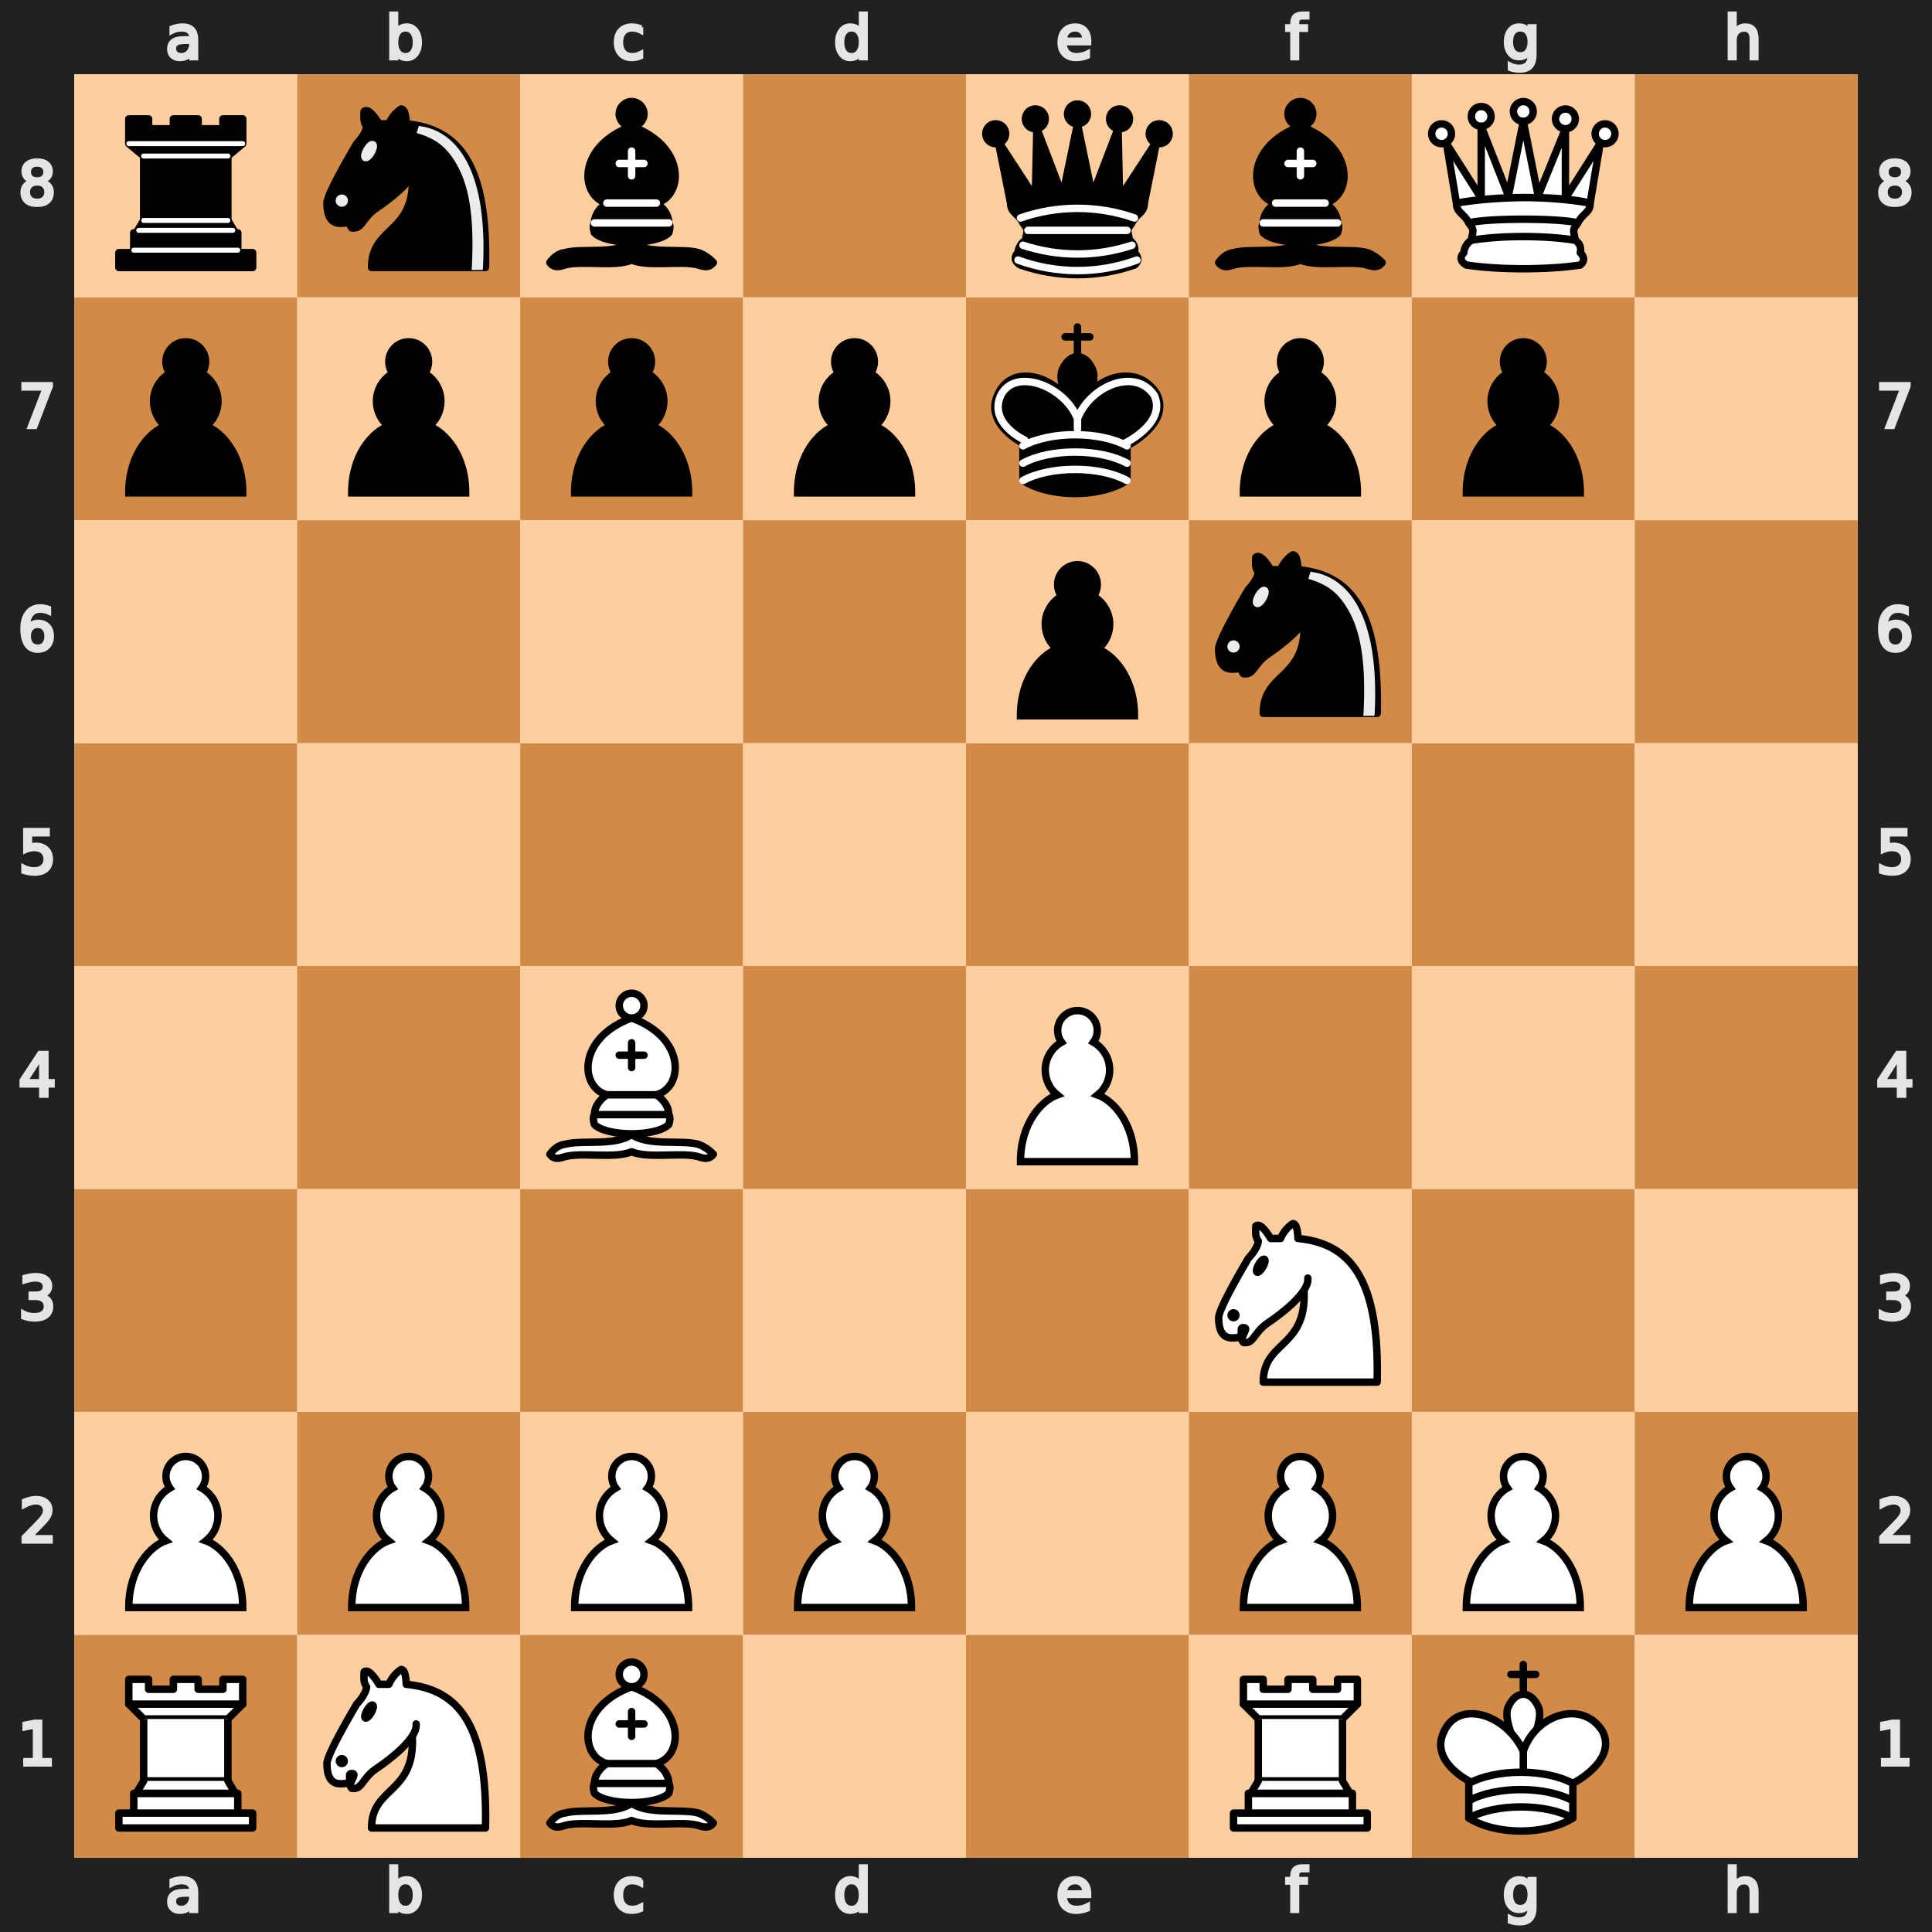
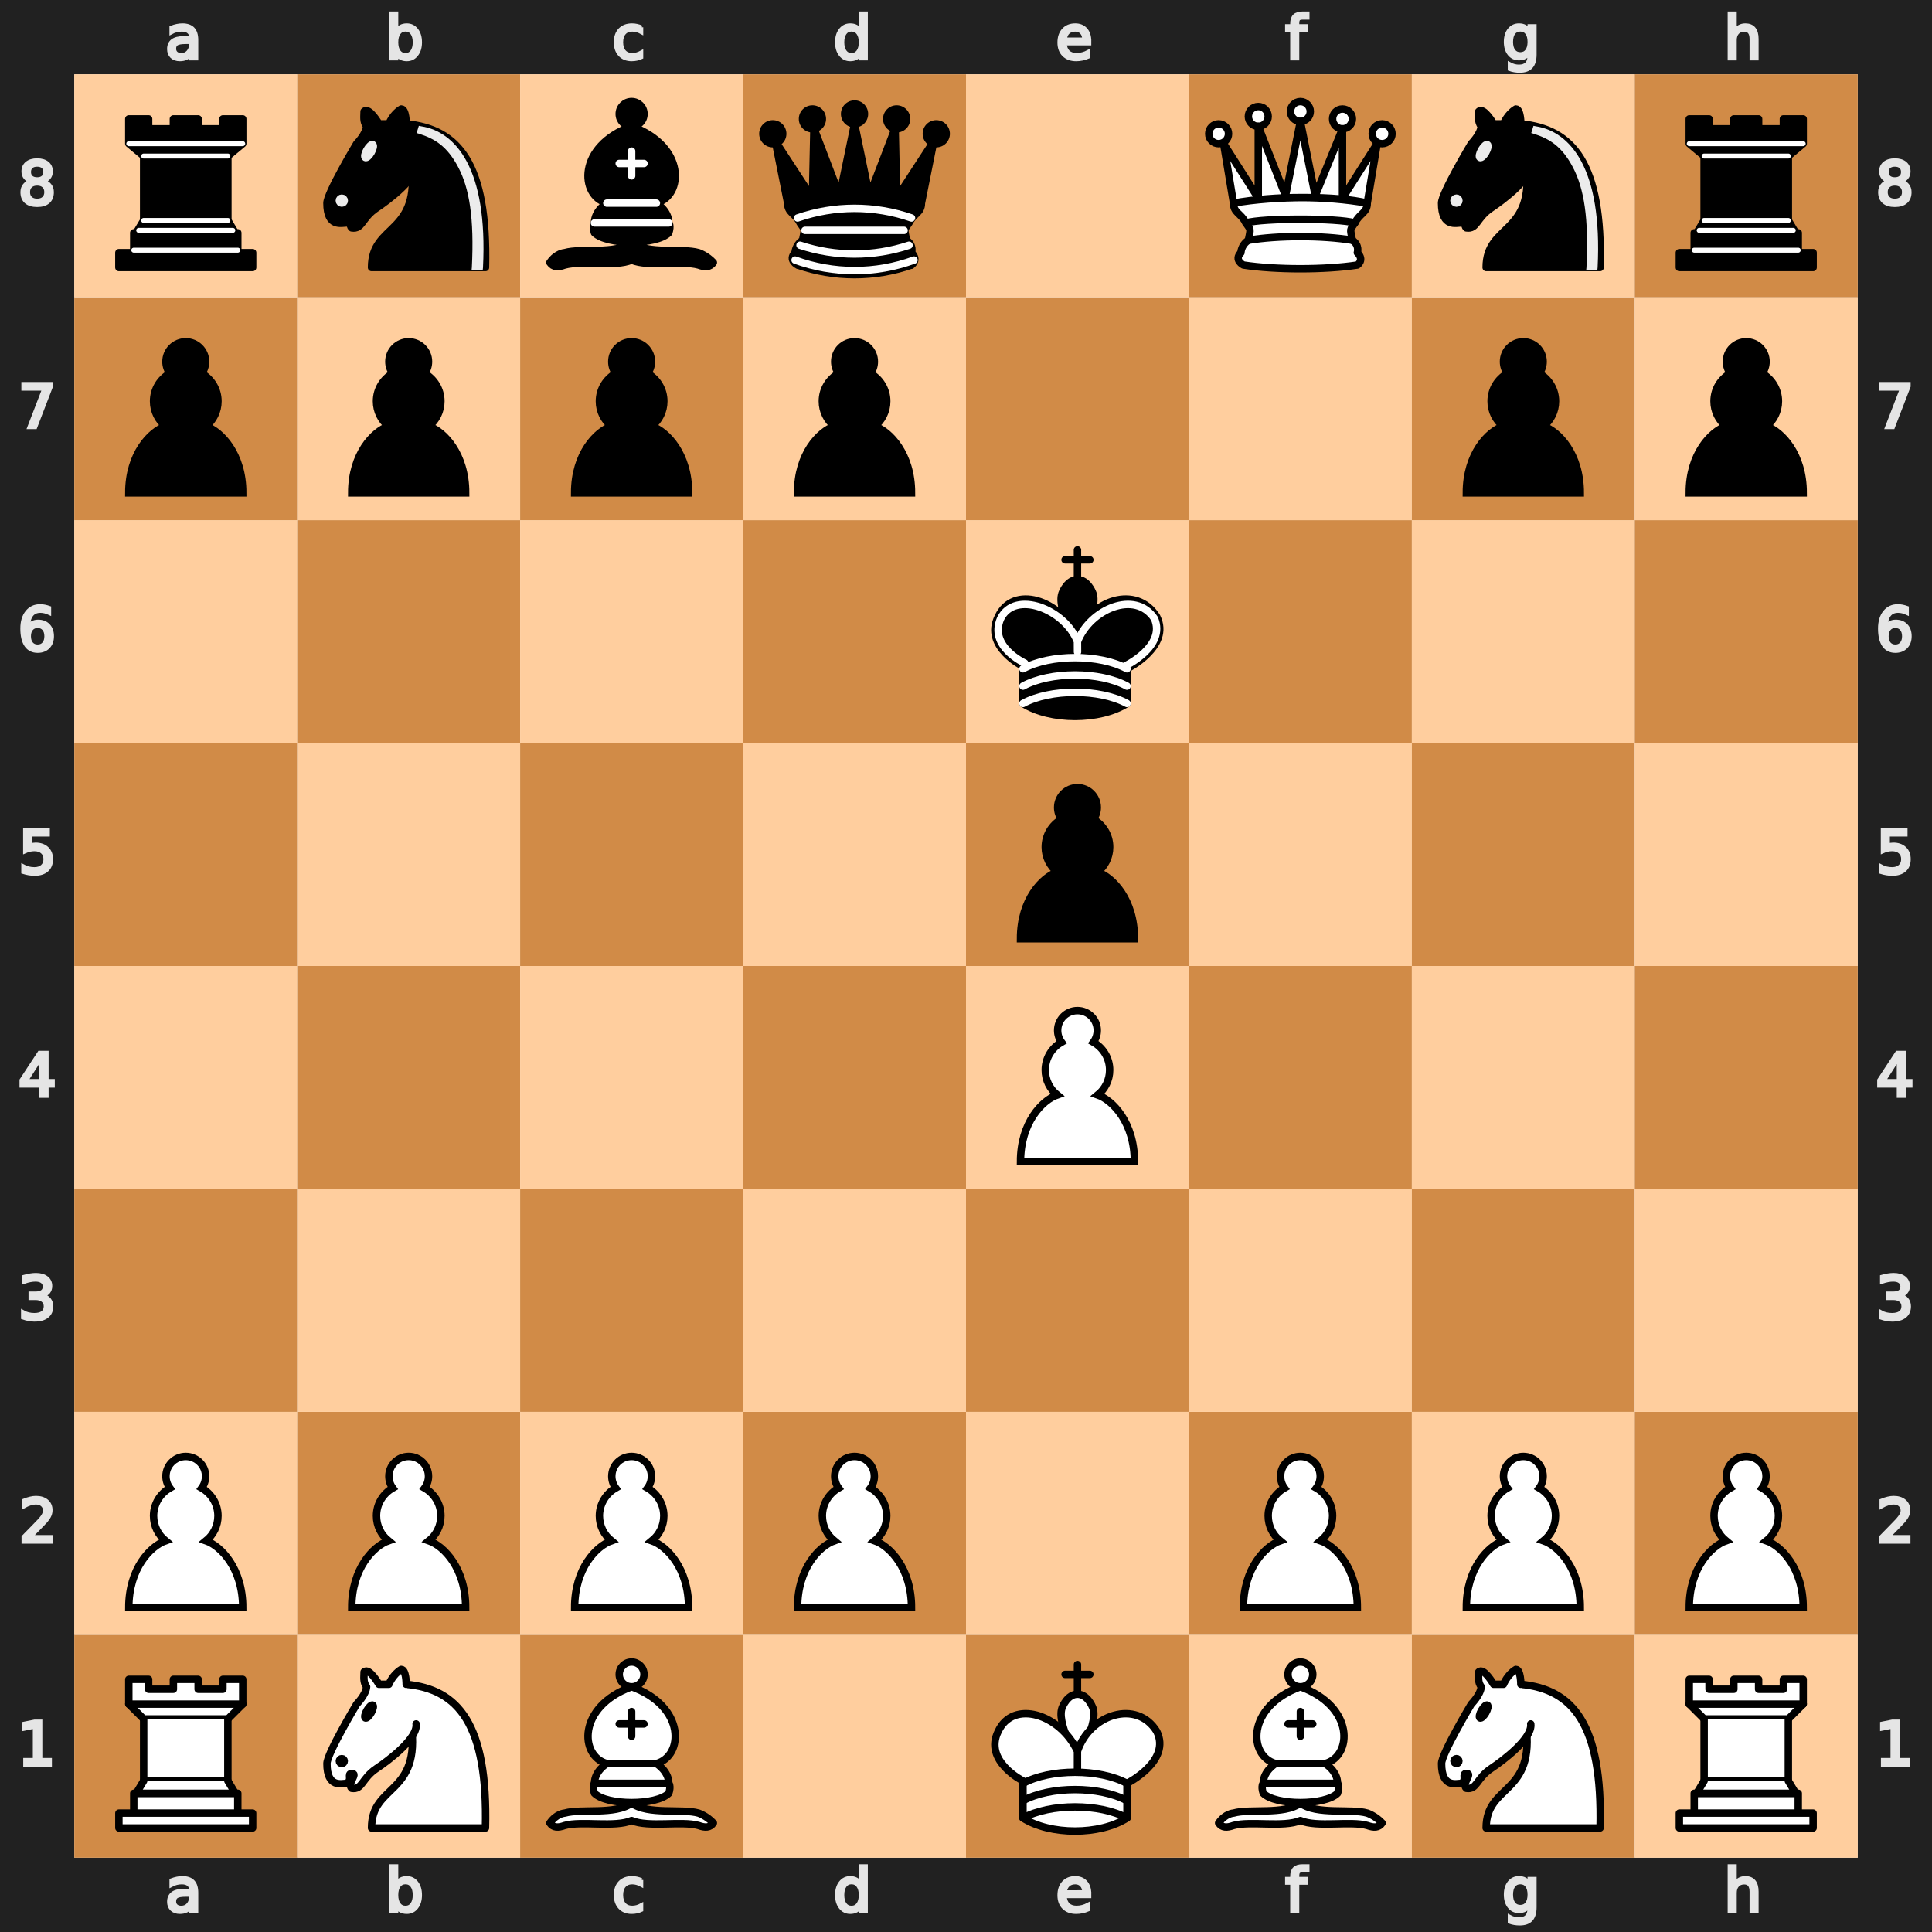
<svg xmlns="http://www.w3.org/2000/svg" xmlns:xlink="http://www.w3.org/1999/xlink" viewBox="0 0 390 390">
  <defs>
    <g id="white-pawn" class="white pawn">
      <path d="M22.5 9c-2.21 0-4 1.79-4 4 0 .89.29 1.71.78 2.38C17.33 16.5 16 18.59 16 21c0 2.03.94 3.84 2.41 5.03-3 1.06-7.41 5.55-7.41 13.47h23c0-7.92-4.41-12.41-7.41-13.47 1.47-1.19 2.41-3 2.41-5.03 0-2.41-1.33-4.5-3.28-5.62.49-.67.78-1.49.78-2.38 0-2.21-1.79-4-4-4z" fill="#fff" stroke="#000" stroke-width="1.5" stroke-linecap="round" />
    </g>
    <g id="white-knight" class="white knight" fill="none" fill-rule="evenodd" stroke="#000" stroke-width="1.5" stroke-linecap="round" stroke-linejoin="round">
      <path d="M 22,10 C 32.5,11 38.5,18 38,39 L 15,39 C 15,30 25,32.5 23,18" style="fill:#ffffff; stroke:#000000;" />
      <path d="M 24,18 C 24.38,20.91 18.45,25.37 16,27 C 13,29 13.18,31.34 11,31 C 9.958,30.06 12.41,27.96 11,28 C 10,28 11.19,29.23 10,30 C 9,30 5.997,31 6,26 C 6,24 12,14 12,14 C 12,14 13.89,12.1 14,10.5 C 13.27,9.506 13.5,8.5 13.5,7.5 C 14.5,6.5 16.5,10 16.5,10 L 18.5,10 C 18.5,10 19.28,8.008 21,7 C 22,7 22,10 22,10" style="fill:#ffffff; stroke:#000000;" />
      <path d="M 9.5 25.5 A 0.5 0.5 0 1 1 8.5,25.5 A 0.5 0.5 0 1 1 9.5 25.5 z" style="fill:#000000; stroke:#000000;" />
      <path d="M 15 15.5 A 0.5 1.5 0 1 1 14,15.5 A 0.5 1.5 0 1 1 15 15.5 z" transform="matrix(0.866,0.5,-0.5,0.866,9.693,-5.173)" style="fill:#000000; stroke:#000000;" />
    </g>
    <g id="white-bishop" class="white bishop" fill="none" fill-rule="evenodd" stroke="#000" stroke-width="1.5" stroke-linecap="round" stroke-linejoin="round">
      <g fill="#fff" stroke-linecap="butt">
        <path d="M9 36c3.39-.97 10.11.43 13.5-2 3.39 2.43 10.11 1.03 13.5 2 0 0 1.65.54 3 2-.68.97-1.65.99-3 .5-3.39-.97-10.11.46-13.5-1-3.39 1.46-10.11.03-13.5 1-1.354.49-2.323.47-3-.5 1.354-1.94 3-2 3-2zM15 32c2.5 2.5 12.5 2.5 15 0 .5-1.5 0-2 0-2 0-2.5-2.5-4-2.5-4 5.5-1.5 6-11.5-5-15.5-11 4-10.5 14-5 15.5 0 0-2.5 1.5-2.5 4 0 0-.5.5 0 2zM25 8a2.5 2.5 0 1 1-5 0 2.5 2.5 0 1 1 5 0z" />
      </g>
      <path d="M17.5 26h10M15 30h15m-7.5-14.5v5M20 18h5" stroke-linejoin="miter" />
    </g>
    <g id="white-rook" class="white rook" fill="#fff" fill-rule="evenodd" stroke="#000" stroke-width="1.5" stroke-linecap="round" stroke-linejoin="round">
      <path d="M9 39h27v-3H9v3zM12 36v-4h21v4H12zM11 14V9h4v2h5V9h5v2h5V9h4v5" stroke-linecap="butt" />
      <path d="M34 14l-3 3H14l-3-3" />
      <path d="M31 17v12.5H14V17" stroke-linecap="butt" stroke-linejoin="miter" />
      <path d="M31 29.5l1.5 2.5h-20l1.5-2.5" />
      <path d="M11 14h23" fill="none" stroke-linejoin="miter" />
    </g>
    <g id="white-queen" class="white queen" fill="#fff" fill-rule="evenodd" stroke="#000" stroke-width="1.5" stroke-linecap="round" stroke-linejoin="round">
      <path d="M8 12a2 2 0 1 1-4 0 2 2 0 1 1 4 0zM24.5 7.5a2 2 0 1 1-4 0 2 2 0 1 1 4 0zM41 12a2 2 0 1 1-4 0 2 2 0 1 1 4 0zM16 8.5a2 2 0 1 1-4 0 2 2 0 1 1 4 0zM33 9a2 2 0 1 1-4 0 2 2 0 1 1 4 0z" />
      <path d="M9 26c8.5-1.5 21-1.5 27 0l2-12-7 11V11l-5.5 13.5-3-15-3 15-5.5-14V25L7 14l2 12zM9 26c0 2 1.5 2 2.5 4 1 1.5 1 1 .5 3.5-1.5 1-1.5 2.5-1.5 2.5-1.5 1.5.5 2.5.5 2.5 6.5 1 16.5 1 23 0 0 0 1.5-1 0-2.5 0 0 .5-1.5-1-2.5-.5-2.5-.5-2 .5-3.5 1-2 2.5-2 2.5-4-8.5-1.5-18.5-1.5-27 0z" stroke-linecap="butt" />
      <path d="M11.5 30c3.5-1 18.5-1 22 0M12 33.5c6-1 15-1 21 0" fill="none" />
    </g>
    <g id="white-king" class="white king" fill="none" fill-rule="evenodd" stroke="#000" stroke-width="1.5" stroke-linecap="round" stroke-linejoin="round">
      <path d="M22.5 11.63V6M20 8h5" stroke-linejoin="miter" />
      <path d="M22.5 25s4.5-7.5 3-10.5c0 0-1-2.5-3-2.5s-3 2.5-3 2.5c-1.5 3 3 10.5 3 10.5" fill="#fff" stroke-linecap="butt" stroke-linejoin="miter" />
      <path d="M11.5 37c5.5 3.5 15.5 3.5 21 0v-7s9-4.5 6-10.5c-4-6.5-13.5-3.5-16 4V27v-3.5c-3.5-7.5-13-10.5-16-4-3 6 5 10 5 10V37z" fill="#fff" />
      <path d="M11.5 30c5.5-3 15.5-3 21 0m-21 3.5c5.5-3 15.5-3 21 0m-21 3.5c5.5-3 15.5-3 21 0" />
    </g>
    <g id="black-pawn" class="black pawn">
      <path d="M22.5 9c-2.21 0-4 1.79-4 4 0 .89.29 1.71.78 2.38C17.33 16.5 16 18.59 16 21c0 2.03.94 3.84 2.41 5.03-3 1.06-7.41 5.55-7.41 13.47h23c0-7.92-4.41-12.41-7.41-13.47 1.47-1.19 2.41-3 2.41-5.03 0-2.41-1.33-4.5-3.28-5.62.49-.67.78-1.49.78-2.38 0-2.21-1.79-4-4-4z" fill="#000" stroke="#000" stroke-width="1.5" stroke-linecap="round" />
    </g>
    <g id="black-knight" class="black knight" fill="none" fill-rule="evenodd" stroke="#000" stroke-width="1.5" stroke-linecap="round" stroke-linejoin="round">
      <path d="M 22,10 C 32.5,11 38.5,18 38,39 L 15,39 C 15,30 25,32.5 23,18" style="fill:#000000; stroke:#000000;" />
      <path d="M 24,18 C 24.38,20.91 18.45,25.37 16,27 C 13,29 13.18,31.34 11,31 C 9.958,30.06 12.41,27.96 11,28 C 10,28 11.19,29.23 10,30 C 9,30 5.997,31 6,26 C 6,24 12,14 12,14 C 12,14 13.89,12.1 14,10.5 C 13.27,9.506 13.5,8.5 13.5,7.5 C 14.5,6.5 16.5,10 16.5,10 L 18.5,10 C 18.5,10 19.28,8.008 21,7 C 22,7 22,10 22,10" style="fill:#000000; stroke:#000000;" />
      <path d="M 9.5 25.5 A 0.5 0.5 0 1 1 8.5,25.5 A 0.5 0.5 0 1 1 9.5 25.5 z" style="fill:#ececec; stroke:#ececec;" />
      <path d="M 15 15.5 A 0.5 1.5 0 1 1 14,15.5 A 0.5 1.5 0 1 1 15 15.5 z" transform="matrix(0.866,0.5,-0.5,0.866,9.693,-5.173)" style="fill:#ececec; stroke:#ececec;" />
      <path d="M 24.55,10.4 L 24.1,11.85 L 24.6,12 C 27.75,13 30.25,14.49 32.5,18.75 C 34.75,23.01 35.75,29.06 35.25,39 L 35.2,39.5 L 37.45,39.5 L 37.5,39 C 38,28.94 36.62,22.15 34.25,17.66 C 31.88,13.17 28.46,11.02 25.06,10.5 L 24.55,10.4 z " style="fill:#ececec; stroke:none;" />
    </g>
    <g id="black-bishop" class="black bishop" fill="none" fill-rule="evenodd" stroke="#000" stroke-width="1.5" stroke-linecap="round" stroke-linejoin="round">
      <path d="M9 36c3.39-.97 10.11.43 13.5-2 3.39 2.43 10.11 1.03 13.5 2 0 0 1.65.54 3 2-.68.97-1.65.99-3 .5-3.39-.97-10.11.46-13.5-1-3.39 1.46-10.11.03-13.5 1-1.354.49-2.323.47-3-.5 1.354-1.94 3-2 3-2zm6-4c2.5 2.5 12.5 2.5 15 0 .5-1.5 0-2 0-2 0-2.5-2.5-4-2.5-4 5.5-1.5 6-11.5-5-15.5-11 4-10.5 14-5 15.5 0 0-2.5 1.5-2.5 4 0 0-.5.5 0 2zM25 8a2.5 2.5 0 1 1-5 0 2.5 2.5 0 1 1 5 0z" fill="#000" stroke-linecap="butt" />
      <path d="M17.5 26h10M15 30h15m-7.5-14.5v5M20 18h5" stroke="#fff" stroke-linejoin="miter" />
    </g>
    <g id="black-rook" class="black rook" fill="#000" fill-rule="evenodd" stroke="#000" stroke-width="1.5" stroke-linecap="round" stroke-linejoin="round">
      <path d="M9 39h27v-3H9v3zM12.5 32l1.5-2.5h17l1.5 2.5h-20zM12 36v-4h21v4H12z" stroke-linecap="butt" />
      <path d="M14 29.5v-13h17v13H14z" stroke-linecap="butt" stroke-linejoin="miter" />
      <path d="M14 16.5L11 14h23l-3 2.5H14zM11 14V9h4v2h5V9h5v2h5V9h4v5H11z" stroke-linecap="butt" />
      <path d="M12 35.5h21M13 31.5h19M14 29.5h17M14 16.5h17M11 14h23" fill="none" stroke="#fff" stroke-width="1" stroke-linejoin="miter" />
    </g>
    <g id="black-queen" class="black queen" fill="#000" fill-rule="evenodd" stroke="#000" stroke-width="1.5" stroke-linecap="round" stroke-linejoin="round">
      <g fill="#000" stroke="none">
        <circle cx="6" cy="12" r="2.75" />
        <circle cx="14" cy="9" r="2.75" />
        <circle cx="22.5" cy="8" r="2.75" />
        <circle cx="31" cy="9" r="2.75" />
        <circle cx="39" cy="12" r="2.75" />
      </g>
      <path d="M9 26c8.5-1.5 21-1.5 27 0l2.5-12.5L31 25l-.3-14.1-5.2 13.6-3-14.5-3 14.5-5.2-13.6L14 25 6.5 13.5 9 26zM9 26c0 2 1.5 2 2.5 4 1 1.5 1 1 .5 3.5-1.5 1-1.5 2.5-1.5 2.5-1.5 1.5.5 2.5.5 2.5 6.5 1 16.5 1 23 0 0 0 1.5-1 0-2.5 0 0 .5-1.5-1-2.5-.5-2.5-.5-2 .5-3.5 1-2 2.5-2 2.5-4-8.5-1.5-18.5-1.5-27 0z" stroke-linecap="butt" />
      <path d="M11 38.5a35 35 1 0 0 23 0" fill="none" stroke-linecap="butt" />
      <path d="M11 29a35 35 1 0 1 23 0M12.5 31.5h20M11.5 34.5a35 35 1 0 0 22 0M10.5 37.5a35 35 1 0 0 24 0" fill="none" stroke="#fff" />
    </g>
    <g id="black-king" class="black king" fill="none" fill-rule="evenodd" stroke="#000" stroke-width="1.5" stroke-linecap="round" stroke-linejoin="round">
      <path d="M22.5 11.63V6" stroke-linejoin="miter" />
      <path d="M22.5 25s4.5-7.5 3-10.5c0 0-1-2.5-3-2.5s-3 2.5-3 2.5c-1.5 3 3 10.5 3 10.5" fill="#000" stroke-linecap="butt" stroke-linejoin="miter" />
      <path d="M11.5 37c5.5 3.5 15.5 3.5 21 0v-7s9-4.5 6-10.5c-4-6.5-13.5-3.5-16 4V27v-3.5c-3.5-7.5-13-10.5-16-4-3 6 5 10 5 10V37z" fill="#000" />
      <path d="M20 8h5" stroke-linejoin="miter" />
      <path d="M32 29.5s8.5-4 6.03-9.65C34.15 14 25 18 22.5 24.5l.01 2.1-.01-2.1C20 18 9.906 14 6.997 19.85c-2.497 5.65 4.853 9 4.853 9M11.5 30c5.5-3 15.5-3 21 0m-21 3.5c5.5-3 15.5-3 21 0m-21 3.5c5.5-3 15.5-3 21 0" stroke="#fff" />
    </g>
  </defs>
  <rect x="7.5" y="7.5" width="375" height="375" fill="none" stroke="#212121" stroke-width="15" />
  <g transform="translate(20, 1) scale(0.75, 0.75)" fill="#e5e5e5" stroke="#e5e5e5">
    <path d="M23.328 10.016q-1.742 0-2.414.398-.672.398-.672 1.36 0 .765.5 1.218.508.445 1.375.445 1.196 0 1.914-.843.727-.852.727-2.258v-.32zm2.867-.594v4.992h-1.437v-1.328q-.492.797-1.227 1.18-.734.375-1.797.375-1.343 0-2.14-.75-.79-.758-.79-2.024 0-1.476.985-2.226.992-.75 2.953-.75h2.016V8.75q0-.992-.656-1.531-.649-.547-1.829-.547-.75 0-1.46.18-.711.18-1.368.539V6.062q.79-.304 1.532-.453.742-.156 1.445-.156 1.898 0 2.836.984.937.985.937 2.985z" />
  </g>
  <g transform="translate(20, 375) scale(0.75, 0.75)" fill="#e5e5e5" stroke="#e5e5e5">
    <path d="M23.328 10.016q-1.742 0-2.414.398-.672.398-.672 1.36 0 .765.5 1.218.508.445 1.375.445 1.196 0 1.914-.843.727-.852.727-2.258v-.32zm2.867-.594v4.992h-1.437v-1.328q-.492.797-1.227 1.18-.734.375-1.797.375-1.343 0-2.14-.75-.79-.758-.79-2.024 0-1.476.985-2.226.992-.75 2.953-.75h2.016V8.75q0-.992-.656-1.531-.649-.547-1.829-.547-.75 0-1.46.18-.711.18-1.368.539V6.062q.79-.304 1.532-.453.742-.156 1.445-.156 1.898 0 2.836.984.937.985.937 2.985z" />
  </g>
  <g transform="translate(65, 1) scale(0.75, 0.75)" fill="#e5e5e5" stroke="#e5e5e5">
    <path d="M24.922 10.047q0-1.586-.656-2.485-.649-.906-1.79-.906-1.14 0-1.796.906-.649.899-.649 2.485 0 1.586.649 2.492.656.898 1.797.898 1.14 0 1.789-.898.656-.906.656-2.492zm-4.89-3.055q.452-.781 1.14-1.156.695-.383 1.656-.383 1.594 0 2.586 1.266 1 1.265 1 3.328 0 2.062-1 3.328-.992 1.266-2.586 1.266-.96 0-1.656-.375-.688-.383-1.14-1.164v1.312h-1.446V2.258h1.445z" />
  </g>
  <g transform="translate(65, 375) scale(0.75, 0.75)" fill="#e5e5e5" stroke="#e5e5e5">
    <path d="M24.922 10.047q0-1.586-.656-2.485-.649-.906-1.79-.906-1.14 0-1.796.906-.649.899-.649 2.485 0 1.586.649 2.492.656.898 1.797.898 1.14 0 1.789-.898.656-.906.656-2.492zm-4.89-3.055q.452-.781 1.14-1.156.695-.383 1.656-.383 1.594 0 2.586 1.266 1 1.265 1 3.328 0 2.062-1 3.328-.992 1.266-2.586 1.266-.96 0-1.656-.375-.688-.383-1.14-1.164v1.312h-1.446V2.258h1.445z" />
  </g>
  <g transform="translate(110, 1) scale(0.75, 0.75)" fill="#e5e5e5" stroke="#e5e5e5">
    <path d="M25.96 6v1.344q-.608-.336-1.226-.5-.609-.172-1.234-.172-1.398 0-2.172.89-.773.883-.773 2.485 0 1.601.773 2.492.774.883 2.172.883.625 0 1.234-.164.618-.172 1.227-.508v1.328q-.602.281-1.25.422-.64.14-1.367.14-1.977 0-3.14-1.242-1.165-1.242-1.165-3.351 0-2.14 1.172-3.367 1.18-1.227 3.227-1.227.664 0 1.296.14.633.134 1.227.407z" />
  </g>
  <g transform="translate(110, 375) scale(0.75, 0.75)" fill="#e5e5e5" stroke="#e5e5e5">
    <path d="M25.96 6v1.344q-.608-.336-1.226-.5-.609-.172-1.234-.172-1.398 0-2.172.89-.773.883-.773 2.485 0 1.601.773 2.492.774.883 2.172.883.625 0 1.234-.164.618-.172 1.227-.508v1.328q-.602.281-1.25.422-.64.14-1.367.14-1.977 0-3.14-1.242-1.165-1.242-1.165-3.351 0-2.14 1.172-3.367 1.18-1.227 3.227-1.227.664 0 1.296.14.633.134 1.227.407z" />
  </g>
  <g transform="translate(155, 1) scale(0.75, 0.75)" fill="#e5e5e5" stroke="#e5e5e5">
    <path d="M24.973 6.992V2.258h1.437v12.156h-1.437v-1.312q-.453.78-1.149 1.164-.687.375-1.656.375-1.586 0-2.586-1.266-.992-1.266-.992-3.328 0-2.063.992-3.328 1-1.266 2.586-1.266.969 0 1.656.383.696.375 1.149 1.156zm-4.899 3.055q0 1.586.649 2.492.656.898 1.797.898 1.14 0 1.796-.898.657-.906.657-2.492 0-1.586-.657-2.485-.656-.906-1.796-.906-1.141 0-1.797.906-.649.899-.649 2.485z" />
  </g>
  <g transform="translate(155, 375) scale(0.75, 0.75)" fill="#e5e5e5" stroke="#e5e5e5">
    <path d="M24.973 6.992V2.258h1.437v12.156h-1.437v-1.312q-.453.78-1.149 1.164-.687.375-1.656.375-1.586 0-2.586-1.266-.992-1.266-.992-3.328 0-2.063.992-3.328 1-1.266 2.586-1.266.969 0 1.656.383.696.375 1.149 1.156zm-4.899 3.055q0 1.586.649 2.492.656.898 1.797.898 1.14 0 1.796-.898.657-.906.657-2.492 0-1.586-.657-2.485-.656-.906-1.796-.906-1.141 0-1.797.906-.649.899-.649 2.485z" />
  </g>
  <g transform="translate(200, 1) scale(0.75, 0.75)" fill="#e5e5e5" stroke="#e5e5e5">
    <path d="M26.555 9.68v.703h-6.61q.094 1.484.89 2.265.806.774 2.235.774.828 0 1.602-.203.781-.203 1.547-.61v1.36q-.774.328-1.586.5-.813.172-1.649.172-2.093 0-3.32-1.22-1.219-1.218-1.219-3.296 0-2.148 1.157-3.406 1.164-1.266 3.132-1.266 1.766 0 2.79 1.14 1.03 1.134 1.03 3.087zm-1.438-.422q-.015-1.18-.664-1.883-.64-.703-1.703-.703-1.203 0-1.93.68-.718.68-.828 1.914z" />
  </g>
  <g transform="translate(200, 375) scale(0.75, 0.75)" fill="#e5e5e5" stroke="#e5e5e5">
    <path d="M26.555 9.68v.703h-6.61q.094 1.484.89 2.265.806.774 2.235.774.828 0 1.602-.203.781-.203 1.547-.61v1.36q-.774.328-1.586.5-.813.172-1.649.172-2.093 0-3.32-1.22-1.219-1.218-1.219-3.296 0-2.148 1.157-3.406 1.164-1.266 3.132-1.266 1.766 0 2.79 1.14 1.03 1.134 1.03 3.087zm-1.438-.422q-.015-1.18-.664-1.883-.64-.703-1.703-.703-1.203 0-1.93.68-.718.68-.828 1.914z" />
  </g>
  <g transform="translate(245, 1) scale(0.75, 0.75)" fill="#e5e5e5" stroke="#e5e5e5">
    <path d="M25.285 2.258v1.195H23.91q-.773 0-1.078.313-.297.312-.297 1.125v.773h2.367v1.117h-2.367v7.633H21.09V6.781h-1.375V5.664h1.375v-.61q0-1.46.68-2.124.68-.672 2.156-.672z" />
  </g>
  <g transform="translate(245, 375) scale(0.75, 0.75)" fill="#e5e5e5" stroke="#e5e5e5">
    <path d="M25.285 2.258v1.195H23.91q-.773 0-1.078.313-.297.312-.297 1.125v.773h2.367v1.117h-2.367v7.633H21.09V6.781h-1.375V5.664h1.375v-.61q0-1.46.68-2.124.68-.672 2.156-.672z" />
  </g>
  <g transform="translate(290, 1) scale(0.75, 0.75)" fill="#e5e5e5" stroke="#e5e5e5">
    <path d="M24.973 9.937q0-1.562-.649-2.421-.64-.86-1.804-.86-1.157 0-1.805.86-.64.859-.64 2.421 0 1.555.64 2.415.648.859 1.805.859 1.164 0 1.804-.86.649-.859.649-2.414zm1.437 3.391q0 2.234-.992 3.32-.992 1.094-3.04 1.094-.757 0-1.429-.117-.672-.11-1.304-.344v-1.398q.632.344 1.25.508.617.164 1.257.164 1.414 0 2.118-.743.703-.734.703-2.226v-.711q-.446.773-1.141 1.156-.695.383-1.664.383-1.61 0-2.594-1.227-.984-1.226-.984-3.25 0-2.03.984-3.257.985-1.227 2.594-1.227.969 0 1.664.383t1.14 1.156V5.664h1.438z" />
  </g>
  <g transform="translate(290, 375) scale(0.75, 0.75)" fill="#e5e5e5" stroke="#e5e5e5">
    <path d="M24.973 9.937q0-1.562-.649-2.421-.64-.86-1.804-.86-1.157 0-1.805.86-.64.859-.64 2.421 0 1.555.64 2.415.648.859 1.805.859 1.164 0 1.804-.86.649-.859.649-2.414zm1.437 3.391q0 2.234-.992 3.32-.992 1.094-3.04 1.094-.757 0-1.429-.117-.672-.11-1.304-.344v-1.398q.632.344 1.25.508.617.164 1.257.164 1.414 0 2.118-.743.703-.734.703-2.226v-.711q-.446.773-1.141 1.156-.695.383-1.664.383-1.61 0-2.594-1.227-.984-1.226-.984-3.25 0-2.03.984-3.257.985-1.227 2.594-1.227.969 0 1.664.383t1.14 1.156V5.664h1.438z" />
  </g>
  <g transform="translate(335, 1) scale(0.75, 0.75)" fill="#e5e5e5" stroke="#e5e5e5">
    <path d="M26.164 9.133v5.281h-1.437V9.18q0-1.243-.485-1.86-.484-.617-1.453-.617-1.164 0-1.836.742-.672.742-.672 2.024v4.945h-1.445V2.258h1.445v4.765q.516-.789 1.211-1.18.703-.39 1.617-.39 1.508 0 2.282.938.773.93.773 2.742z" />
  </g>
  <g transform="translate(335, 375) scale(0.75, 0.75)" fill="#e5e5e5" stroke="#e5e5e5">
    <path d="M26.164 9.133v5.281h-1.437V9.18q0-1.243-.485-1.86-.484-.617-1.453-.617-1.164 0-1.836.742-.672.742-.672 2.024v4.945h-1.445V2.258h1.445v4.765q.516-.789 1.211-1.18.703-.39 1.617-.39 1.508 0 2.282.938.773.93.773 2.742z" />
  </g>
  <g transform="translate(0, 335) scale(0.75, 0.75)" fill="#e5e5e5" stroke="#e5e5e5">
    <path d="M6.754 26.996h2.578v-8.898l-2.805.562v-1.437l2.79-.563h1.578v10.336h2.578v1.328h-6.72z" />
  </g>
  <g transform="translate(375, 335) scale(0.75, 0.75)" fill="#e5e5e5" stroke="#e5e5e5">
    <path d="M6.754 26.996h2.578v-8.898l-2.805.562v-1.437l2.79-.563h1.578v10.336h2.578v1.328h-6.72z" />
  </g>
  <g transform="translate(0, 290) scale(0.75, 0.75)" fill="#e5e5e5" stroke="#e5e5e5">
    <path d="M8.195 26.996h5.508v1.328H6.297v-1.328q.898-.93 2.445-2.492 1.555-1.57 1.953-2.024.758-.851 1.055-1.437.305-.594.305-1.164 0-.93-.657-1.516-.648-.586-1.695-.586-.742 0-1.57.258-.82.258-1.758.781v-1.593q.953-.383 1.781-.578.828-.196 1.516-.196 1.812 0 2.89.906 1.079.907 1.079 2.422 0 .72-.274 1.368-.265.64-.976 1.515-.196.227-1.243 1.313-1.046 1.078-2.953 3.023z" />
  </g>
  <g transform="translate(375, 290) scale(0.75, 0.75)" fill="#e5e5e5" stroke="#e5e5e5">
    <path d="M8.195 26.996h5.508v1.328H6.297v-1.328q.898-.93 2.445-2.492 1.555-1.57 1.953-2.024.758-.851 1.055-1.437.305-.594.305-1.164 0-.93-.657-1.516-.648-.586-1.695-.586-.742 0-1.57.258-.82.258-1.758.781v-1.593q.953-.383 1.781-.578.828-.196 1.516-.196 1.812 0 2.89.906 1.079.907 1.079 2.422 0 .72-.274 1.368-.265.64-.976 1.515-.196.227-1.243 1.313-1.046 1.078-2.953 3.023z" />
  </g>
  <g transform="translate(0, 245) scale(0.75, 0.75)" fill="#e5e5e5" stroke="#e5e5e5">
    <path d="M11.434 22.035q1.132.242 1.765 1.008.64.766.64 1.89 0 1.727-1.187 2.672-1.187.946-3.375.946-.734 0-1.515-.149-.774-.14-1.602-.43V26.45q.656.383 1.438.578.78.196 1.632.196 1.485 0 2.258-.586.782-.586.782-1.703 0-1.032-.727-1.61-.719-.586-2.008-.586h-1.36v-1.297h1.423q1.164 0 1.78-.46.618-.47.618-1.344 0-.899-.64-1.375-.633-.485-1.82-.485-.65 0-1.391.141-.743.14-1.633.437V16.95q.898-.25 1.68-.375.788-.125 1.484-.125 1.797 0 2.844.82 1.046.813 1.046 2.204 0 .968-.554 1.64-.555.664-1.578.922z" />
  </g>
  <g transform="translate(375, 245) scale(0.75, 0.75)" fill="#e5e5e5" stroke="#e5e5e5">
    <path d="M11.434 22.035q1.132.242 1.765 1.008.64.766.64 1.89 0 1.727-1.187 2.672-1.187.946-3.375.946-.734 0-1.515-.149-.774-.14-1.602-.43V26.45q.656.383 1.438.578.78.196 1.632.196 1.485 0 2.258-.586.782-.586.782-1.703 0-1.032-.727-1.61-.719-.586-2.008-.586h-1.36v-1.297h1.423q1.164 0 1.78-.46.618-.47.618-1.344 0-.899-.64-1.375-.633-.485-1.82-.485-.65 0-1.391.141-.743.14-1.633.437V16.95q.898-.25 1.68-.375.788-.125 1.484-.125 1.797 0 2.844.82 1.046.813 1.046 2.204 0 .968-.554 1.64-.555.664-1.578.922z" />
  </g>
  <g transform="translate(0, 200) scale(0.75, 0.75)" fill="#e5e5e5" stroke="#e5e5e5">
    <path d="M11.016 18.035L7.03 24.262h3.985zm-.414-1.375h1.984v7.602h1.664v1.312h-1.664v2.75h-1.57v-2.75H5.75v-1.523z" />
  </g>
  <g transform="translate(375, 200) scale(0.75, 0.75)" fill="#e5e5e5" stroke="#e5e5e5">
    <path d="M11.016 18.035L7.03 24.262h3.985zm-.414-1.375h1.984v7.602h1.664v1.312h-1.664v2.75h-1.57v-2.75H5.75v-1.523z" />
  </g>
  <g transform="translate(0, 155) scale(0.75, 0.75)" fill="#e5e5e5" stroke="#e5e5e5">
    <path d="M6.719 16.66h6.195v1.328h-4.75v2.86q.344-.118.688-.172.343-.063.687-.063 1.953 0 3.094 1.07 1.14 1.07 1.14 2.899 0 1.883-1.171 2.93-1.172 1.039-3.305 1.039-.735 0-1.5-.125-.758-.125-1.57-.375v-1.586q.703.383 1.453.57.75.188 1.586.188 1.351 0 2.14-.711.79-.711.79-1.93 0-1.219-.79-1.93-.789-.71-2.14-.71-.633 0-1.266.14-.625.14-1.281.438z" />
  </g>
  <g transform="translate(375, 155) scale(0.75, 0.75)" fill="#e5e5e5" stroke="#e5e5e5">
    <path d="M6.719 16.66h6.195v1.328h-4.75v2.86q.344-.118.688-.172.343-.063.687-.063 1.953 0 3.094 1.07 1.14 1.07 1.14 2.899 0 1.883-1.171 2.93-1.172 1.039-3.305 1.039-.735 0-1.5-.125-.758-.125-1.57-.375v-1.586q.703.383 1.453.57.75.188 1.586.188 1.351 0 2.14-.711.79-.711.79-1.93 0-1.219-.79-1.93-.789-.71-2.14-.71-.633 0-1.266.14-.625.14-1.281.438z" />
  </g>
  <g transform="translate(0, 110) scale(0.75, 0.75)" fill="#e5e5e5" stroke="#e5e5e5">
    <path d="M10.137 21.863q-1.063 0-1.688.727-.617.726-.617 1.992 0 1.258.617 1.992.625.727 1.688.727 1.062 0 1.68-.727.624-.734.624-1.992 0-1.266-.625-1.992-.617-.727-1.68-.727zm3.133-4.945v1.437q-.594-.28-1.204-.43-.601-.148-1.195-.148-1.562 0-2.39 1.055-.82 1.055-.938 3.188.46-.68 1.156-1.04.696-.367 1.531-.367 1.758 0 2.774 1.07 1.023 1.063 1.023 2.899 0 1.797-1.062 2.883-1.063 1.086-2.828 1.086-2.024 0-3.094-1.547-1.07-1.555-1.07-4.5 0-2.766 1.312-4.406 1.313-1.649 3.524-1.649.593 0 1.195.117.61.118 1.266.352z" />
  </g>
  <g transform="translate(375, 110) scale(0.75, 0.75)" fill="#e5e5e5" stroke="#e5e5e5">
    <path d="M10.137 21.863q-1.063 0-1.688.727-.617.726-.617 1.992 0 1.258.617 1.992.625.727 1.688.727 1.062 0 1.68-.727.624-.734.624-1.992 0-1.266-.625-1.992-.617-.727-1.68-.727zm3.133-4.945v1.437q-.594-.28-1.204-.43-.601-.148-1.195-.148-1.562 0-2.39 1.055-.82 1.055-.938 3.188.46-.68 1.156-1.04.696-.367 1.531-.367 1.758 0 2.774 1.07 1.023 1.063 1.023 2.899 0 1.797-1.062 2.883-1.063 1.086-2.828 1.086-2.024 0-3.094-1.547-1.07-1.555-1.07-4.5 0-2.766 1.312-4.406 1.313-1.649 3.524-1.649.593 0 1.195.117.61.118 1.266.352z" />
  </g>
  <g transform="translate(0, 65) scale(0.75, 0.75)" fill="#e5e5e5" stroke="#e5e5e5">
    <path d="M6.25 16.66h7.5v.672L9.516 28.324H7.867l3.985-10.336H6.25z" />
  </g>
  <g transform="translate(375, 65) scale(0.75, 0.75)" fill="#e5e5e5" stroke="#e5e5e5">
    <path d="M6.25 16.66h7.5v.672L9.516 28.324H7.867l3.985-10.336H6.25z" />
  </g>
  <g transform="translate(0, 20) scale(0.75, 0.75)" fill="#e5e5e5" stroke="#e5e5e5">
    <path d="M10 22.785q-1.125 0-1.773.602-.641.601-.641 1.656t.64 1.656q.649.602 1.774.602t1.773-.602q.649-.61.649-1.656 0-1.055-.649-1.656-.64-.602-1.773-.602zm-1.578-.672q-1.016-.25-1.586-.945-.563-.695-.563-1.695 0-1.399.993-2.211 1-.813 2.734-.813 1.742 0 2.734.813.993.812.993 2.21 0 1-.57 1.696-.563.695-1.571.945 1.14.266 1.773 1.04.641.773.641 1.89 0 1.695-1.04 2.602-1.03.906-2.96.906t-2.969-.906Q6 26.738 6 25.043q0-1.117.64-1.89.641-.774 1.782-1.04zm-.578-2.492q0 .906.562 1.414.57.508 1.594.508 1.016 0 1.586-.508.578-.508.578-1.414 0-.906-.578-1.414-.57-.508-1.586-.508-1.023 0-1.594.508-.562.508-.562 1.414z" />
  </g>
  <g transform="translate(375, 20) scale(0.75, 0.75)" fill="#e5e5e5" stroke="#e5e5e5">
    <path d="M10 22.785q-1.125 0-1.773.602-.641.601-.641 1.656t.64 1.656q.649.602 1.774.602t1.773-.602q.649-.61.649-1.656 0-1.055-.649-1.656-.64-.602-1.773-.602zm-1.578-.672q-1.016-.25-1.586-.945-.563-.695-.563-1.695 0-1.399.993-2.211 1-.813 2.734-.813 1.742 0 2.734.813.993.812.993 2.21 0 1-.57 1.696-.563.695-1.571.945 1.14.266 1.773 1.04.641.773.641 1.89 0 1.695-1.04 2.602-1.03.906-2.96.906t-2.969-.906Q6 26.738 6 25.043q0-1.117.64-1.89.641-.774 1.782-1.04zm-.578-2.492q0 .906.562 1.414.57.508 1.594.508 1.016 0 1.586-.508.578-.508.578-1.414 0-.906-.578-1.414-.57-.508-1.586-.508-1.023 0-1.594.508-.562.508-.562 1.414z" />
  </g>
  <rect x="15" y="330" width="45" height="45" class="square dark a1" stroke="none" fill="#d18b47" />
  <rect x="60" y="330" width="45" height="45" class="square light b1" stroke="none" fill="#ffce9e" />
  <rect x="105" y="330" width="45" height="45" class="square dark c1" stroke="none" fill="#d18b47" />
  <rect x="150" y="330" width="45" height="45" class="square light d1" stroke="none" fill="#ffce9e" />
  <rect x="195" y="330" width="45" height="45" class="square dark e1" stroke="none" fill="#d18b47" />
  <rect x="240" y="330" width="45" height="45" class="square light f1" stroke="none" fill="#ffce9e" />
  <rect x="285" y="330" width="45" height="45" class="square dark g1" stroke="none" fill="#d18b47" />
  <rect x="330" y="330" width="45" height="45" class="square light h1" stroke="none" fill="#ffce9e" />
  <rect x="15" y="285" width="45" height="45" class="square light a2" stroke="none" fill="#ffce9e" />
  <rect x="60" y="285" width="45" height="45" class="square dark b2" stroke="none" fill="#d18b47" />
  <rect x="105" y="285" width="45" height="45" class="square light c2" stroke="none" fill="#ffce9e" />
  <rect x="150" y="285" width="45" height="45" class="square dark d2" stroke="none" fill="#d18b47" />
  <rect x="195" y="285" width="45" height="45" class="square light e2" stroke="none" fill="#ffce9e" />
  <rect x="240" y="285" width="45" height="45" class="square dark f2" stroke="none" fill="#d18b47" />
  <rect x="285" y="285" width="45" height="45" class="square light g2" stroke="none" fill="#ffce9e" />
  <rect x="330" y="285" width="45" height="45" class="square dark h2" stroke="none" fill="#d18b47" />
  <rect x="15" y="240" width="45" height="45" class="square dark a3" stroke="none" fill="#d18b47" />
  <rect x="60" y="240" width="45" height="45" class="square light b3" stroke="none" fill="#ffce9e" />
  <rect x="105" y="240" width="45" height="45" class="square dark c3" stroke="none" fill="#d18b47" />
  <rect x="150" y="240" width="45" height="45" class="square light d3" stroke="none" fill="#ffce9e" />
  <rect x="195" y="240" width="45" height="45" class="square dark e3" stroke="none" fill="#d18b47" />
  <rect x="240" y="240" width="45" height="45" class="square light f3" stroke="none" fill="#ffce9e" />
  <rect x="285" y="240" width="45" height="45" class="square dark g3" stroke="none" fill="#d18b47" />
  <rect x="330" y="240" width="45" height="45" class="square light h3" stroke="none" fill="#ffce9e" />
  <rect x="15" y="195" width="45" height="45" class="square light a4" stroke="none" fill="#ffce9e" />
  <rect x="60" y="195" width="45" height="45" class="square dark b4" stroke="none" fill="#d18b47" />
  <rect x="105" y="195" width="45" height="45" class="square light c4" stroke="none" fill="#ffce9e" />
  <rect x="150" y="195" width="45" height="45" class="square dark d4" stroke="none" fill="#d18b47" />
  <rect x="195" y="195" width="45" height="45" class="square light e4" stroke="none" fill="#ffce9e" />
  <rect x="240" y="195" width="45" height="45" class="square dark f4" stroke="none" fill="#d18b47" />
  <rect x="285" y="195" width="45" height="45" class="square light g4" stroke="none" fill="#ffce9e" />
  <rect x="330" y="195" width="45" height="45" class="square dark h4" stroke="none" fill="#d18b47" />
  <rect x="15" y="150" width="45" height="45" class="square dark a5" stroke="none" fill="#d18b47" />
  <rect x="60" y="150" width="45" height="45" class="square light b5" stroke="none" fill="#ffce9e" />
  <rect x="105" y="150" width="45" height="45" class="square dark c5" stroke="none" fill="#d18b47" />
  <rect x="150" y="150" width="45" height="45" class="square light d5" stroke="none" fill="#ffce9e" />
  <rect x="195" y="150" width="45" height="45" class="square dark e5" stroke="none" fill="#d18b47" />
  <rect x="240" y="150" width="45" height="45" class="square light f5" stroke="none" fill="#ffce9e" />
  <rect x="285" y="150" width="45" height="45" class="square dark g5" stroke="none" fill="#d18b47" />
  <rect x="330" y="150" width="45" height="45" class="square light h5" stroke="none" fill="#ffce9e" />
  <rect x="15" y="105" width="45" height="45" class="square light a6" stroke="none" fill="#ffce9e" />
  <rect x="60" y="105" width="45" height="45" class="square dark b6" stroke="none" fill="#d18b47" />
  <rect x="105" y="105" width="45" height="45" class="square light c6" stroke="none" fill="#ffce9e" />
  <rect x="150" y="105" width="45" height="45" class="square dark d6" stroke="none" fill="#d18b47" />
  <rect x="195" y="105" width="45" height="45" class="square light e6" stroke="none" fill="#ffce9e" />
  <rect x="240" y="105" width="45" height="45" class="square dark f6" stroke="none" fill="#d18b47" />
  <rect x="285" y="105" width="45" height="45" class="square light g6" stroke="none" fill="#ffce9e" />
  <rect x="330" y="105" width="45" height="45" class="square dark h6" stroke="none" fill="#d18b47" />
  <rect x="15" y="60" width="45" height="45" class="square dark a7" stroke="none" fill="#d18b47" />
  <rect x="60" y="60" width="45" height="45" class="square light b7" stroke="none" fill="#ffce9e" />
  <rect x="105" y="60" width="45" height="45" class="square dark c7" stroke="none" fill="#d18b47" />
  <rect x="150" y="60" width="45" height="45" class="square light d7" stroke="none" fill="#ffce9e" />
  <rect x="195" y="60" width="45" height="45" class="square dark e7" stroke="none" fill="#d18b47" />
  <rect x="240" y="60" width="45" height="45" class="square light f7" stroke="none" fill="#ffce9e" />
  <rect x="285" y="60" width="45" height="45" class="square dark g7" stroke="none" fill="#d18b47" />
  <rect x="330" y="60" width="45" height="45" class="square light h7" stroke="none" fill="#ffce9e" />
  <rect x="15" y="15" width="45" height="45" class="square light a8" stroke="none" fill="#ffce9e" />
  <rect x="60" y="15" width="45" height="45" class="square dark b8" stroke="none" fill="#d18b47" />
  <rect x="105" y="15" width="45" height="45" class="square light c8" stroke="none" fill="#ffce9e" />
  <rect x="150" y="15" width="45" height="45" class="square dark d8" stroke="none" fill="#d18b47" />
  <rect x="195" y="15" width="45" height="45" class="square light e8" stroke="none" fill="#ffce9e" />
  <rect x="240" y="15" width="45" height="45" class="square dark f8" stroke="none" fill="#d18b47" />
  <rect x="285" y="15" width="45" height="45" class="square light g8" stroke="none" fill="#ffce9e" />
  <rect x="330" y="15" width="45" height="45" class="square dark h8" stroke="none" fill="#d18b47" />
  <use href="#white-rook" xlink:href="#white-rook" transform="translate(15, 330)" />
  <use href="#white-knight" xlink:href="#white-knight" transform="translate(60, 330)" />
  <use href="#white-bishop" xlink:href="#white-bishop" transform="translate(105, 330)" />
-   <use href="#white-rook" xlink:href="#white-rook" transform="translate(240, 330)" />
-   <use href="#white-king" xlink:href="#white-king" transform="translate(285, 330)" />
+   <use href="#white-king" xlink:href="#white-king" transform="translate(195, 330)" />
+   <use href="#white-bishop" xlink:href="#white-bishop" transform="translate(240, 330)" />
+   <use href="#white-knight" xlink:href="#white-knight" transform="translate(285, 330)" />
+   <use href="#white-rook" xlink:href="#white-rook" transform="translate(330, 330)" />
  <use href="#white-pawn" xlink:href="#white-pawn" transform="translate(15, 285)" />
  <use href="#white-pawn" xlink:href="#white-pawn" transform="translate(60, 285)" />
  <use href="#white-pawn" xlink:href="#white-pawn" transform="translate(105, 285)" />
  <use href="#white-pawn" xlink:href="#white-pawn" transform="translate(150, 285)" />
  <use href="#white-pawn" xlink:href="#white-pawn" transform="translate(240, 285)" />
  <use href="#white-pawn" xlink:href="#white-pawn" transform="translate(285, 285)" />
  <use href="#white-pawn" xlink:href="#white-pawn" transform="translate(330, 285)" />
-   <use href="#white-knight" xlink:href="#white-knight" transform="translate(240, 240)" />
-   <use href="#white-bishop" xlink:href="#white-bishop" transform="translate(105, 195)" />
  <use href="#white-pawn" xlink:href="#white-pawn" transform="translate(195, 195)" />
-   <use href="#black-pawn" xlink:href="#black-pawn" transform="translate(195, 105)" />
-   <use href="#black-knight" xlink:href="#black-knight" transform="translate(240, 105)" />
+   <use href="#black-pawn" xlink:href="#black-pawn" transform="translate(195, 150)" />
+   <use href="#black-king" xlink:href="#black-king" transform="translate(195, 105)" />
  <use href="#black-pawn" xlink:href="#black-pawn" transform="translate(15, 60)" />
  <use href="#black-pawn" xlink:href="#black-pawn" transform="translate(60, 60)" />
  <use href="#black-pawn" xlink:href="#black-pawn" transform="translate(105, 60)" />
  <use href="#black-pawn" xlink:href="#black-pawn" transform="translate(150, 60)" />
-   <use href="#black-king" xlink:href="#black-king" transform="translate(195, 60)" />
-   <use href="#black-pawn" xlink:href="#black-pawn" transform="translate(240, 60)" />
  <use href="#black-pawn" xlink:href="#black-pawn" transform="translate(285, 60)" />
+   <use href="#black-pawn" xlink:href="#black-pawn" transform="translate(330, 60)" />
  <use href="#black-rook" xlink:href="#black-rook" transform="translate(15, 15)" />
  <use href="#black-knight" xlink:href="#black-knight" transform="translate(60, 15)" />
  <use href="#black-bishop" xlink:href="#black-bishop" transform="translate(105, 15)" />
-   <use href="#black-queen" xlink:href="#black-queen" transform="translate(195, 15)" />
-   <use href="#black-bishop" xlink:href="#black-bishop" transform="translate(240, 15)" />
-   <use href="#white-queen" xlink:href="#white-queen" transform="translate(285, 15)" />
+   <use href="#black-queen" xlink:href="#black-queen" transform="translate(150, 15)" />
+   <use href="#white-queen" xlink:href="#white-queen" transform="translate(240, 15)" />
+   <use href="#black-knight" xlink:href="#black-knight" transform="translate(285, 15)" />
+   <use href="#black-rook" xlink:href="#black-rook" transform="translate(330, 15)" />
</svg>
